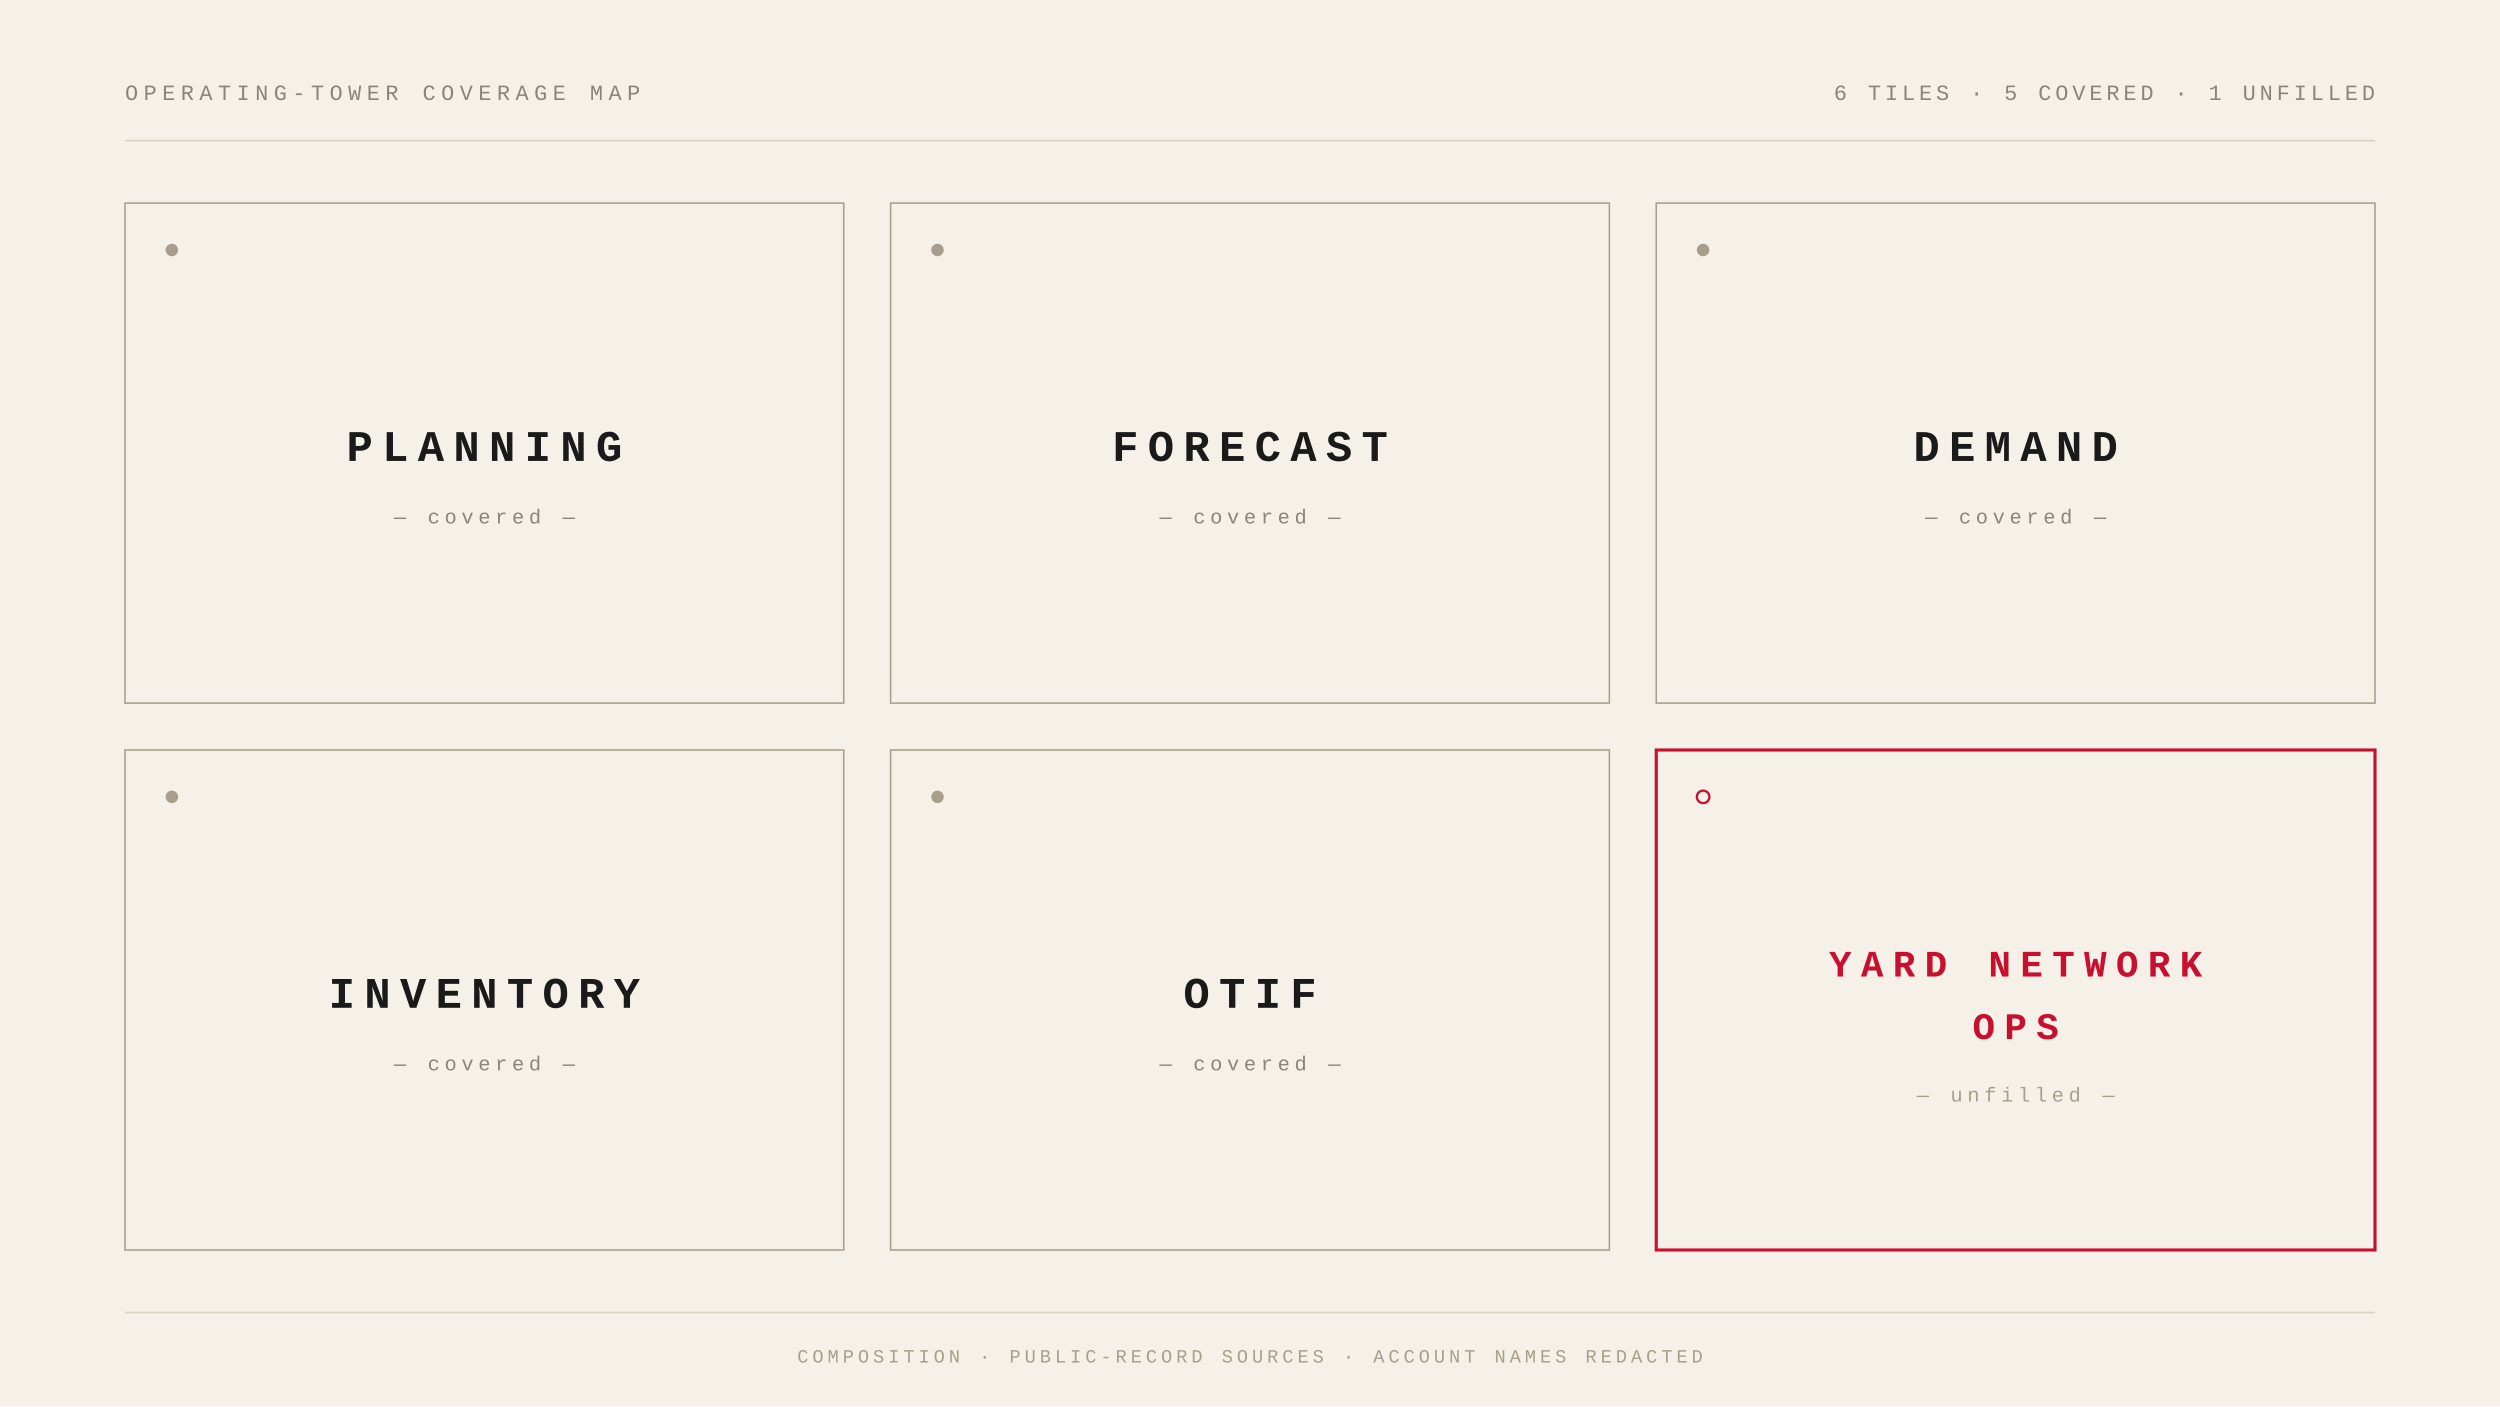
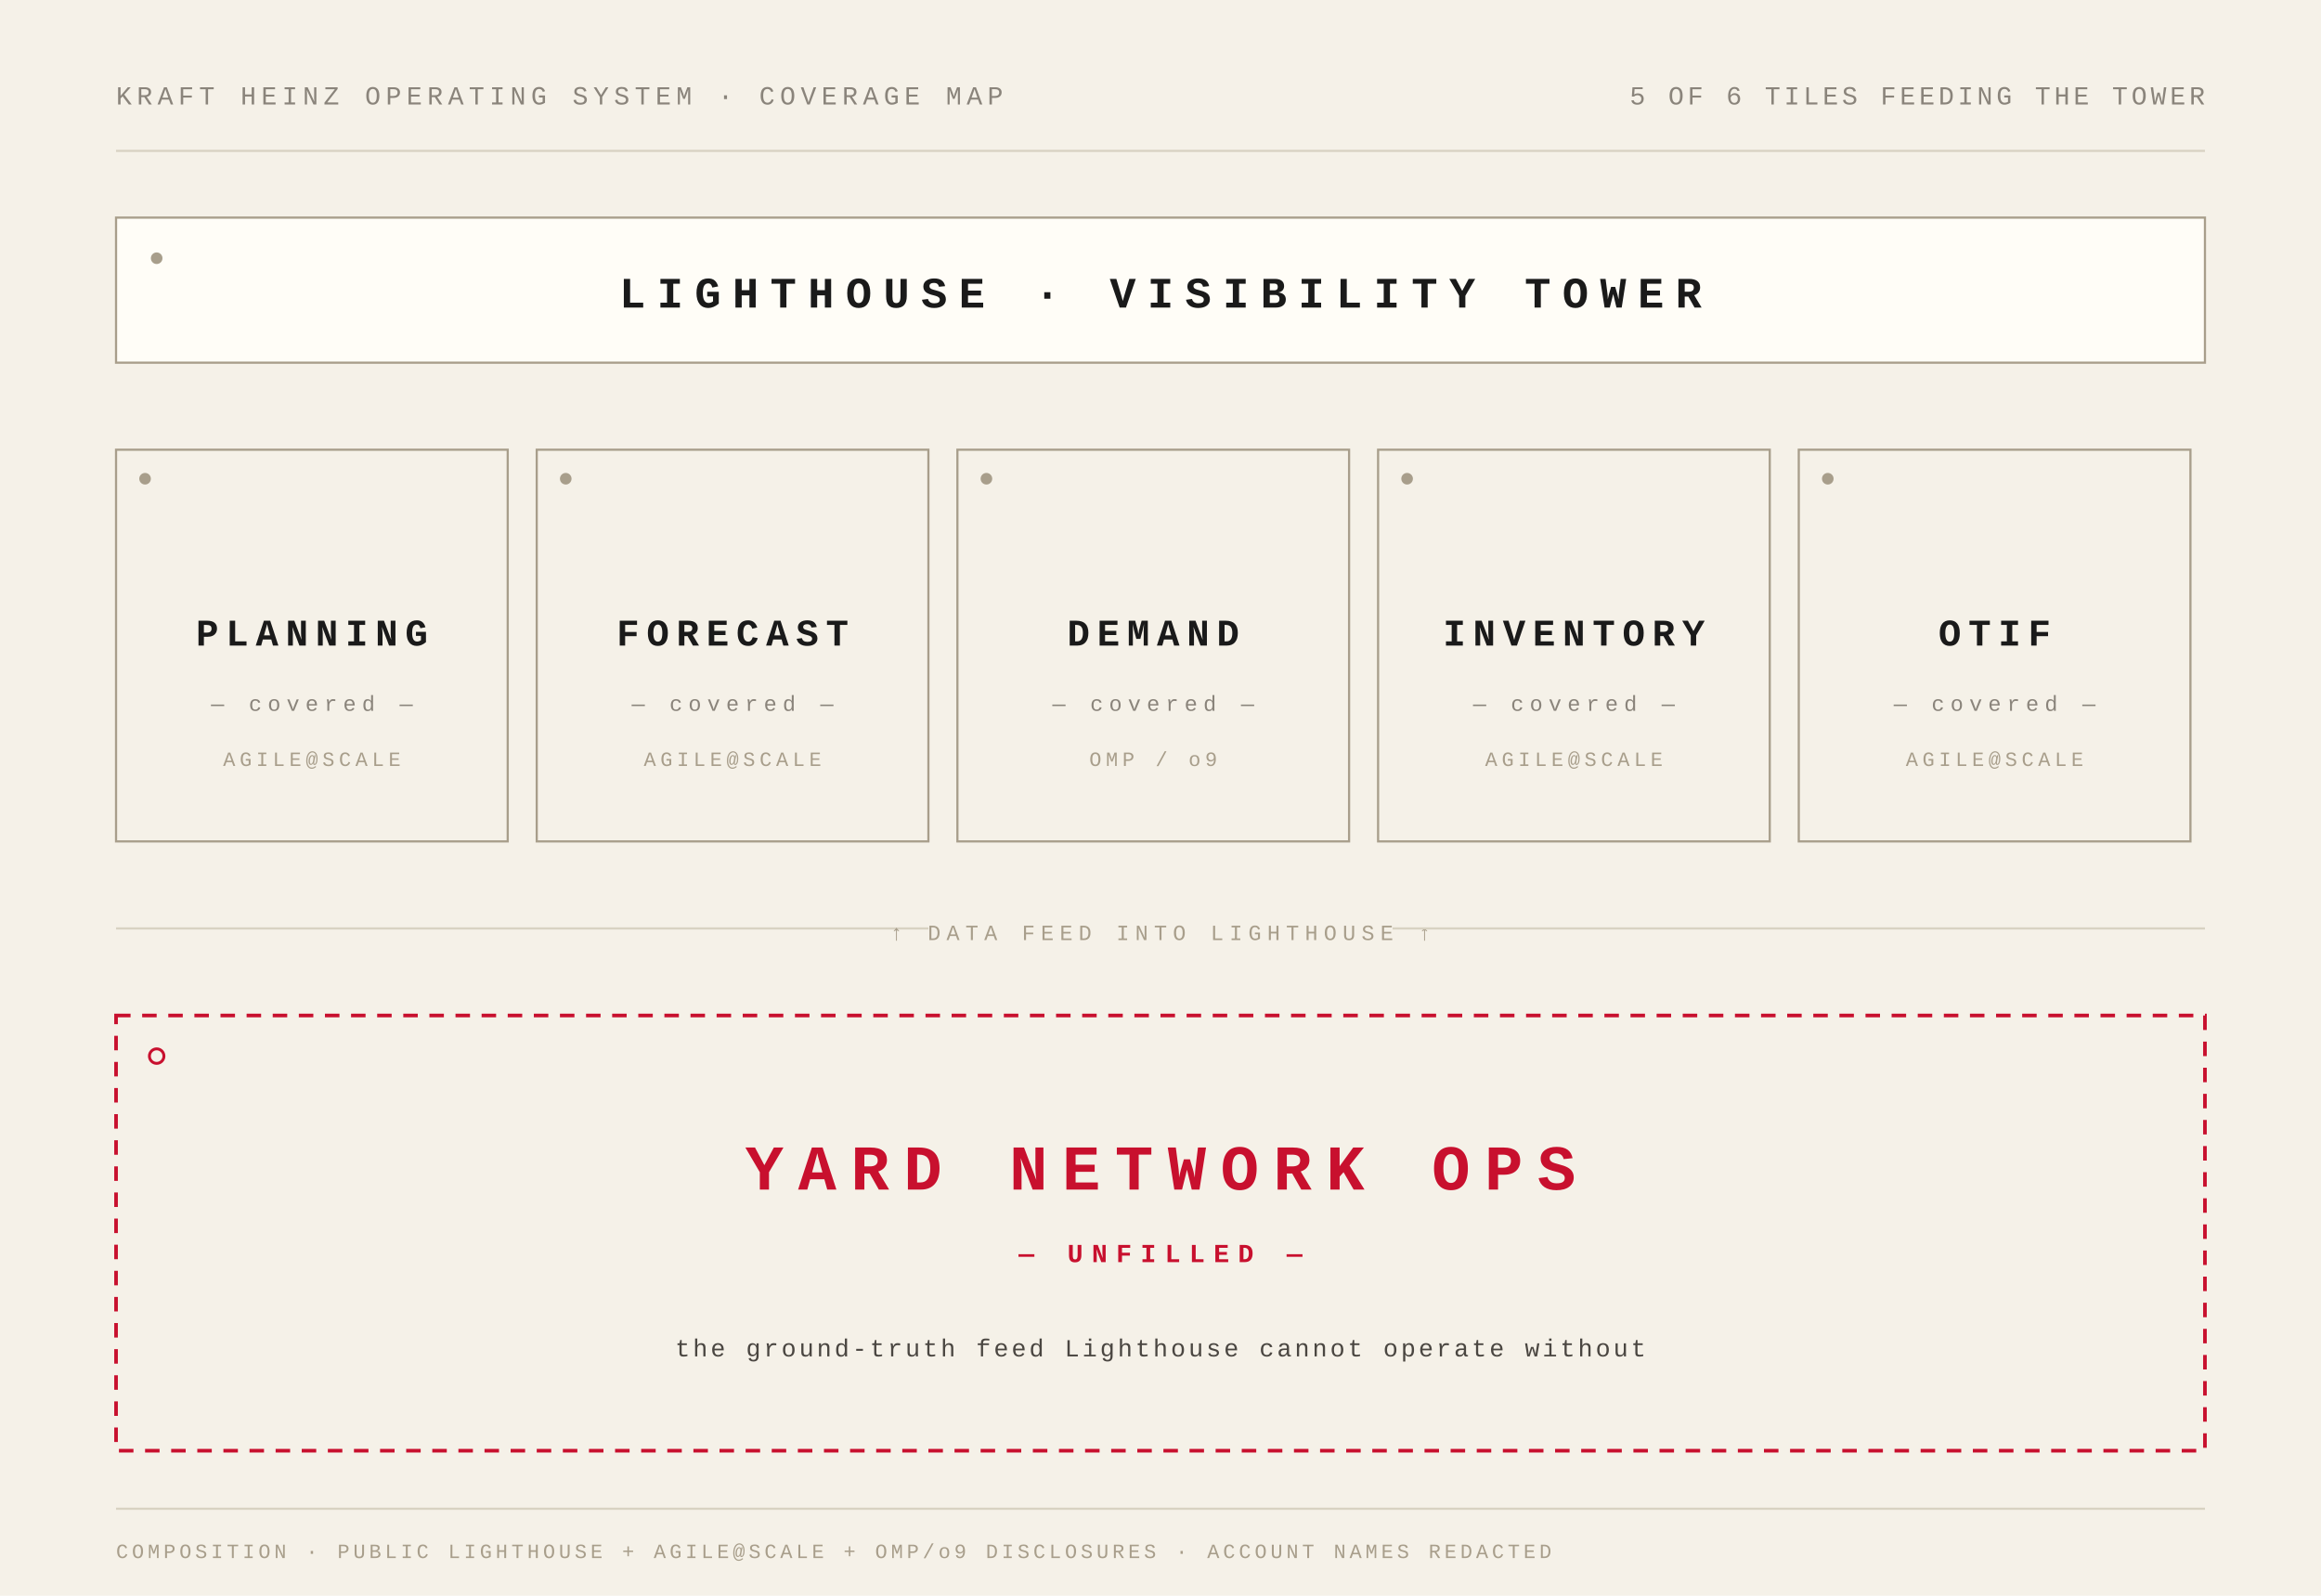
- <svg xmlns="http://www.w3.org/2000/svg" viewBox="0 0 1600 900" role="img" aria-label="Operating-tower coverage map: six tiles representing Kraft Heinz control-tower domains. Planning, Forecast, Demand, Inventory, and OTIF are covered; Yard Network Ops is unfilled.">
-   <rect width="1600" height="900" fill="#f5f1e8" />
+ <svg xmlns="http://www.w3.org/2000/svg" viewBox="0 0 1600 1100" role="img" aria-label="Operating-system coverage map. Lighthouse sits as the visibility tower above five covered Kraft Heinz operating-system tiles: Planning, Forecast, Demand, Inventory, and OTIF. The Yard Network Ops layer below them is unfilled — the ground-truth data feed Lighthouse cannot operate without.">
+   <rect width="1600" height="1100" fill="#f5f1e8" />
  <g font-family="'Courier New', ui-monospace, SFMono-Regular, Menlo, monospace">
-     <text x="80" y="64" fill="#8a847b" font-size="14" letter-spacing="3.5" font-weight="500">
-       OPERATING-TOWER COVERAGE MAP
+     <text x="80" y="72" fill="#8a847b" font-size="18" letter-spacing="3.5" font-weight="500">
+       KRAFT HEINZ OPERATING SYSTEM · COVERAGE MAP
    </text>
-     <text x="1520" y="64" text-anchor="end" fill="#8a847b" font-size="14" letter-spacing="2.5" font-weight="500">
-       6 TILES · 5 COVERED · 1 UNFILLED
+     <text x="1520" y="72" text-anchor="end" fill="#8a847b" font-size="18" letter-spacing="2.5" font-weight="500">
+       5 OF 6 TILES FEEDING THE TOWER
    </text>
-     <line x1="80" y1="90" x2="1520" y2="90" stroke="#d8d2c2" stroke-width="1" />
-     <rect x="80" y="130" width="460" height="320" fill="none" stroke="#a89e8b" stroke-width="1" />
-     <circle cx="110" cy="160" r="4" fill="#a89e8b" />
-     <text x="310" y="295" text-anchor="middle" fill="#1a1a1a" font-size="28" font-weight="600" letter-spacing="6">
+     <line x1="80" y1="104" x2="1520" y2="104" stroke="#d8d2c2" stroke-width="1.5" />
+     <rect x="80" y="150" width="1440" height="100" fill="#fffdf7" stroke="#a89e8b" stroke-width="1.5" />
+     <circle cx="108" cy="178" r="4" fill="#a89e8b" />
+     <text x="800" y="212" text-anchor="middle" fill="#1a1a1a" font-size="30" font-weight="700" letter-spacing="8">
+       LIGHTHOUSE  ·  VISIBILITY TOWER
+     </text>
+     <rect x="80" y="310" width="270" height="270" fill="none" stroke="#a89e8b" stroke-width="1.5" />
+     <circle cx="100" cy="330" r="4" fill="#a89e8b" />
+     <text x="215" y="445" text-anchor="middle" fill="#1a1a1a" font-size="26" font-weight="700" letter-spacing="5">
      PLANNING
    </text>
-     <text x="310" y="335" text-anchor="middle" fill="#8a847b" font-size="13" letter-spacing="3" font-weight="500">
+     <text x="215" y="490" text-anchor="middle" fill="#8a847b" font-size="15" letter-spacing="4" font-weight="500">
      — covered —
    </text>
-     <rect x="570" y="130" width="460" height="320" fill="none" stroke="#a89e8b" stroke-width="1" />
-     <circle cx="600" cy="160" r="4" fill="#a89e8b" />
-     <text x="800" y="295" text-anchor="middle" fill="#1a1a1a" font-size="28" font-weight="600" letter-spacing="6">
+     <text x="215" y="528" text-anchor="middle" fill="#a89e8b" font-size="14" letter-spacing="3" font-weight="500">
+       AGILE@SCALE
+     </text>
+     <rect x="370" y="310" width="270" height="270" fill="none" stroke="#a89e8b" stroke-width="1.5" />
+     <circle cx="390" cy="330" r="4" fill="#a89e8b" />
+     <text x="505" y="445" text-anchor="middle" fill="#1a1a1a" font-size="26" font-weight="700" letter-spacing="5">
      FORECAST
    </text>
-     <text x="800" y="335" text-anchor="middle" fill="#8a847b" font-size="13" letter-spacing="3" font-weight="500">
+     <text x="505" y="490" text-anchor="middle" fill="#8a847b" font-size="15" letter-spacing="4" font-weight="500">
      — covered —
    </text>
-     <rect x="1060" y="130" width="460" height="320" fill="none" stroke="#a89e8b" stroke-width="1" />
-     <circle cx="1090" cy="160" r="4" fill="#a89e8b" />
-     <text x="1290" y="295" text-anchor="middle" fill="#1a1a1a" font-size="28" font-weight="600" letter-spacing="6">
+     <text x="505" y="528" text-anchor="middle" fill="#a89e8b" font-size="14" letter-spacing="3" font-weight="500">
+       AGILE@SCALE
+     </text>
+     <rect x="660" y="310" width="270" height="270" fill="none" stroke="#a89e8b" stroke-width="1.5" />
+     <circle cx="680" cy="330" r="4" fill="#a89e8b" />
+     <text x="795" y="445" text-anchor="middle" fill="#1a1a1a" font-size="26" font-weight="700" letter-spacing="5">
      DEMAND
    </text>
-     <text x="1290" y="335" text-anchor="middle" fill="#8a847b" font-size="13" letter-spacing="3" font-weight="500">
+     <text x="795" y="490" text-anchor="middle" fill="#8a847b" font-size="15" letter-spacing="4" font-weight="500">
      — covered —
    </text>
-     <rect x="80" y="480" width="460" height="320" fill="none" stroke="#a89e8b" stroke-width="1" />
-     <circle cx="110" cy="510" r="4" fill="#a89e8b" />
-     <text x="310" y="645" text-anchor="middle" fill="#1a1a1a" font-size="28" font-weight="600" letter-spacing="6">
+     <text x="795" y="528" text-anchor="middle" fill="#a89e8b" font-size="14" letter-spacing="3" font-weight="500">
+       OMP  /  o9
+     </text>
+     <rect x="950" y="310" width="270" height="270" fill="none" stroke="#a89e8b" stroke-width="1.5" />
+     <circle cx="970" cy="330" r="4" fill="#a89e8b" />
+     <text x="1085" y="445" text-anchor="middle" fill="#1a1a1a" font-size="26" font-weight="700" letter-spacing="5">
      INVENTORY
    </text>
-     <text x="310" y="685" text-anchor="middle" fill="#8a847b" font-size="13" letter-spacing="3" font-weight="500">
+     <text x="1085" y="490" text-anchor="middle" fill="#8a847b" font-size="15" letter-spacing="4" font-weight="500">
      — covered —
    </text>
-     <rect x="570" y="480" width="460" height="320" fill="none" stroke="#a89e8b" stroke-width="1" />
-     <circle cx="600" cy="510" r="4" fill="#a89e8b" />
-     <text x="800" y="645" text-anchor="middle" fill="#1a1a1a" font-size="28" font-weight="600" letter-spacing="6">
+     <text x="1085" y="528" text-anchor="middle" fill="#a89e8b" font-size="14" letter-spacing="3" font-weight="500">
+       AGILE@SCALE
+     </text>
+     <rect x="1240" y="310" width="270" height="270" fill="none" stroke="#a89e8b" stroke-width="1.5" />
+     <circle cx="1260" cy="330" r="4" fill="#a89e8b" />
+     <text x="1375" y="445" text-anchor="middle" fill="#1a1a1a" font-size="26" font-weight="700" letter-spacing="5">
      OTIF
    </text>
-     <text x="800" y="685" text-anchor="middle" fill="#8a847b" font-size="13" letter-spacing="3" font-weight="500">
+     <text x="1375" y="490" text-anchor="middle" fill="#8a847b" font-size="15" letter-spacing="4" font-weight="500">
      — covered —
    </text>
-     <rect x="1060" y="480" width="460" height="320" fill="none" stroke="#C8102E" stroke-width="2" />
-     <circle cx="1090" cy="510" r="4" fill="none" stroke="#C8102E" stroke-width="1.5" />
-     <text x="1290" y="625" text-anchor="middle" fill="#C8102E" font-size="24" font-weight="700" letter-spacing="6">
-       YARD NETWORK
+     <text x="1375" y="528" text-anchor="middle" fill="#a89e8b" font-size="14" letter-spacing="3" font-weight="500">
+       AGILE@SCALE
    </text>
-     <text x="1290" y="665" text-anchor="middle" fill="#C8102E" font-size="24" font-weight="700" letter-spacing="6">
-       OPS
+     <line x1="80" y1="640" x2="640" y2="640" stroke="#d8d2c2" stroke-width="1.5" />
+     <text x="800" y="648" text-anchor="middle" fill="#a89e8b" font-size="15" letter-spacing="4" font-weight="500">
+       ↑  DATA FEED INTO LIGHTHOUSE  ↑
    </text>
-     <text x="1290" y="705" text-anchor="middle" fill="#a89e8b" font-size="13" letter-spacing="3" font-weight="500">
-       — unfilled —
+     <line x1="960" y1="640" x2="1520" y2="640" stroke="#d8d2c2" stroke-width="1.5" />
+     <rect x="80" y="700" width="1440" height="300" fill="none" stroke="#C8102E" stroke-width="2.5" stroke-dasharray="10,8" />
+     <circle cx="108" cy="728" r="5" fill="none" stroke="#C8102E" stroke-width="2" />
+     <text x="800" y="820" text-anchor="middle" fill="#C8102E" font-size="44" font-weight="700" letter-spacing="10">
+       YARD NETWORK OPS
    </text>
-     <line x1="80" y1="840" x2="1520" y2="840" stroke="#d8d2c2" stroke-width="1" />
-     <text x="800" y="872" text-anchor="middle" fill="#a89e8b" font-size="12" letter-spacing="2.5" font-weight="500">
-       COMPOSITION · PUBLIC-RECORD SOURCES · ACCOUNT NAMES REDACTED
+     <text x="800" y="870" text-anchor="middle" fill="#C8102E" font-size="18" letter-spacing="6" font-weight="600">
+       —  UNFILLED  —
+     </text>
+     <text x="800" y="935" text-anchor="middle" fill="#4a4641" font-size="17" letter-spacing="2" font-weight="500">
+       the ground-truth feed Lighthouse cannot operate without
+     </text>
+     <line x1="80" y1="1040" x2="1520" y2="1040" stroke="#d8d2c2" stroke-width="1.5" />
+     <text x="80" y="1074" text-anchor="start" fill="#a89e8b" font-size="14" letter-spacing="2.5" font-weight="500">
+       COMPOSITION · PUBLIC LIGHTHOUSE + AGILE@SCALE + OMP/o9 DISCLOSURES · ACCOUNT NAMES REDACTED
    </text>
  </g>
</svg>
